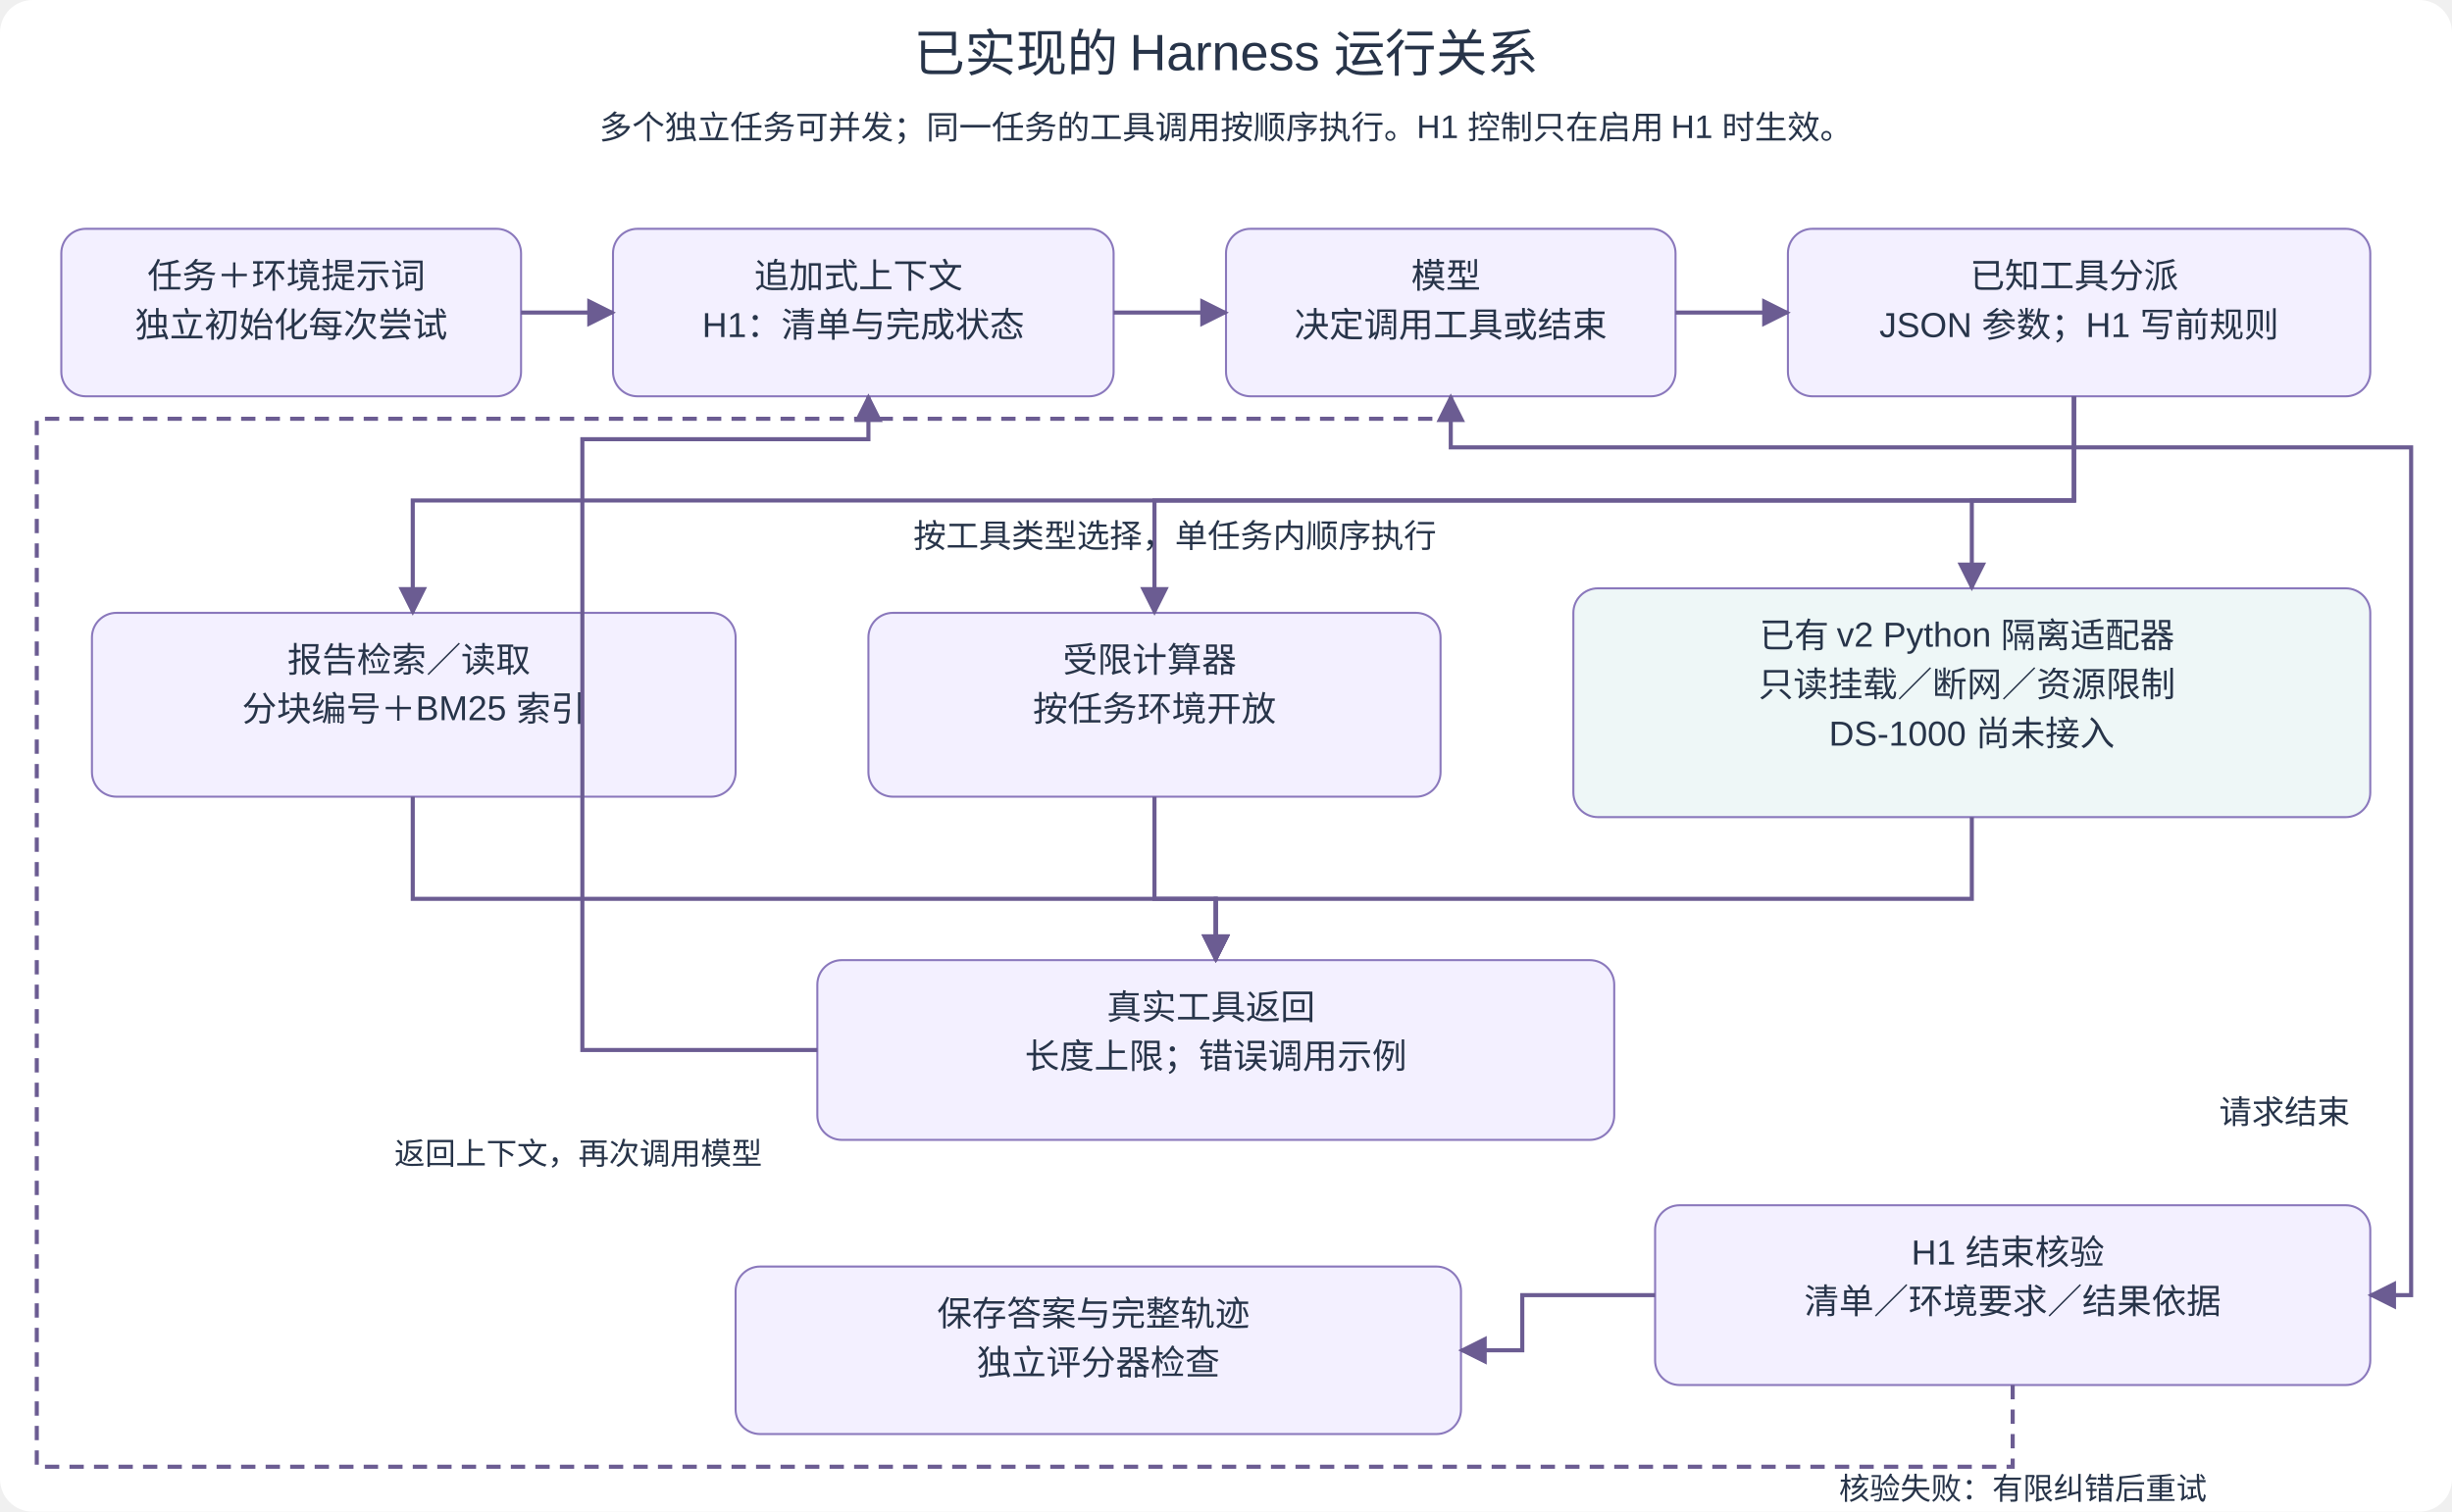
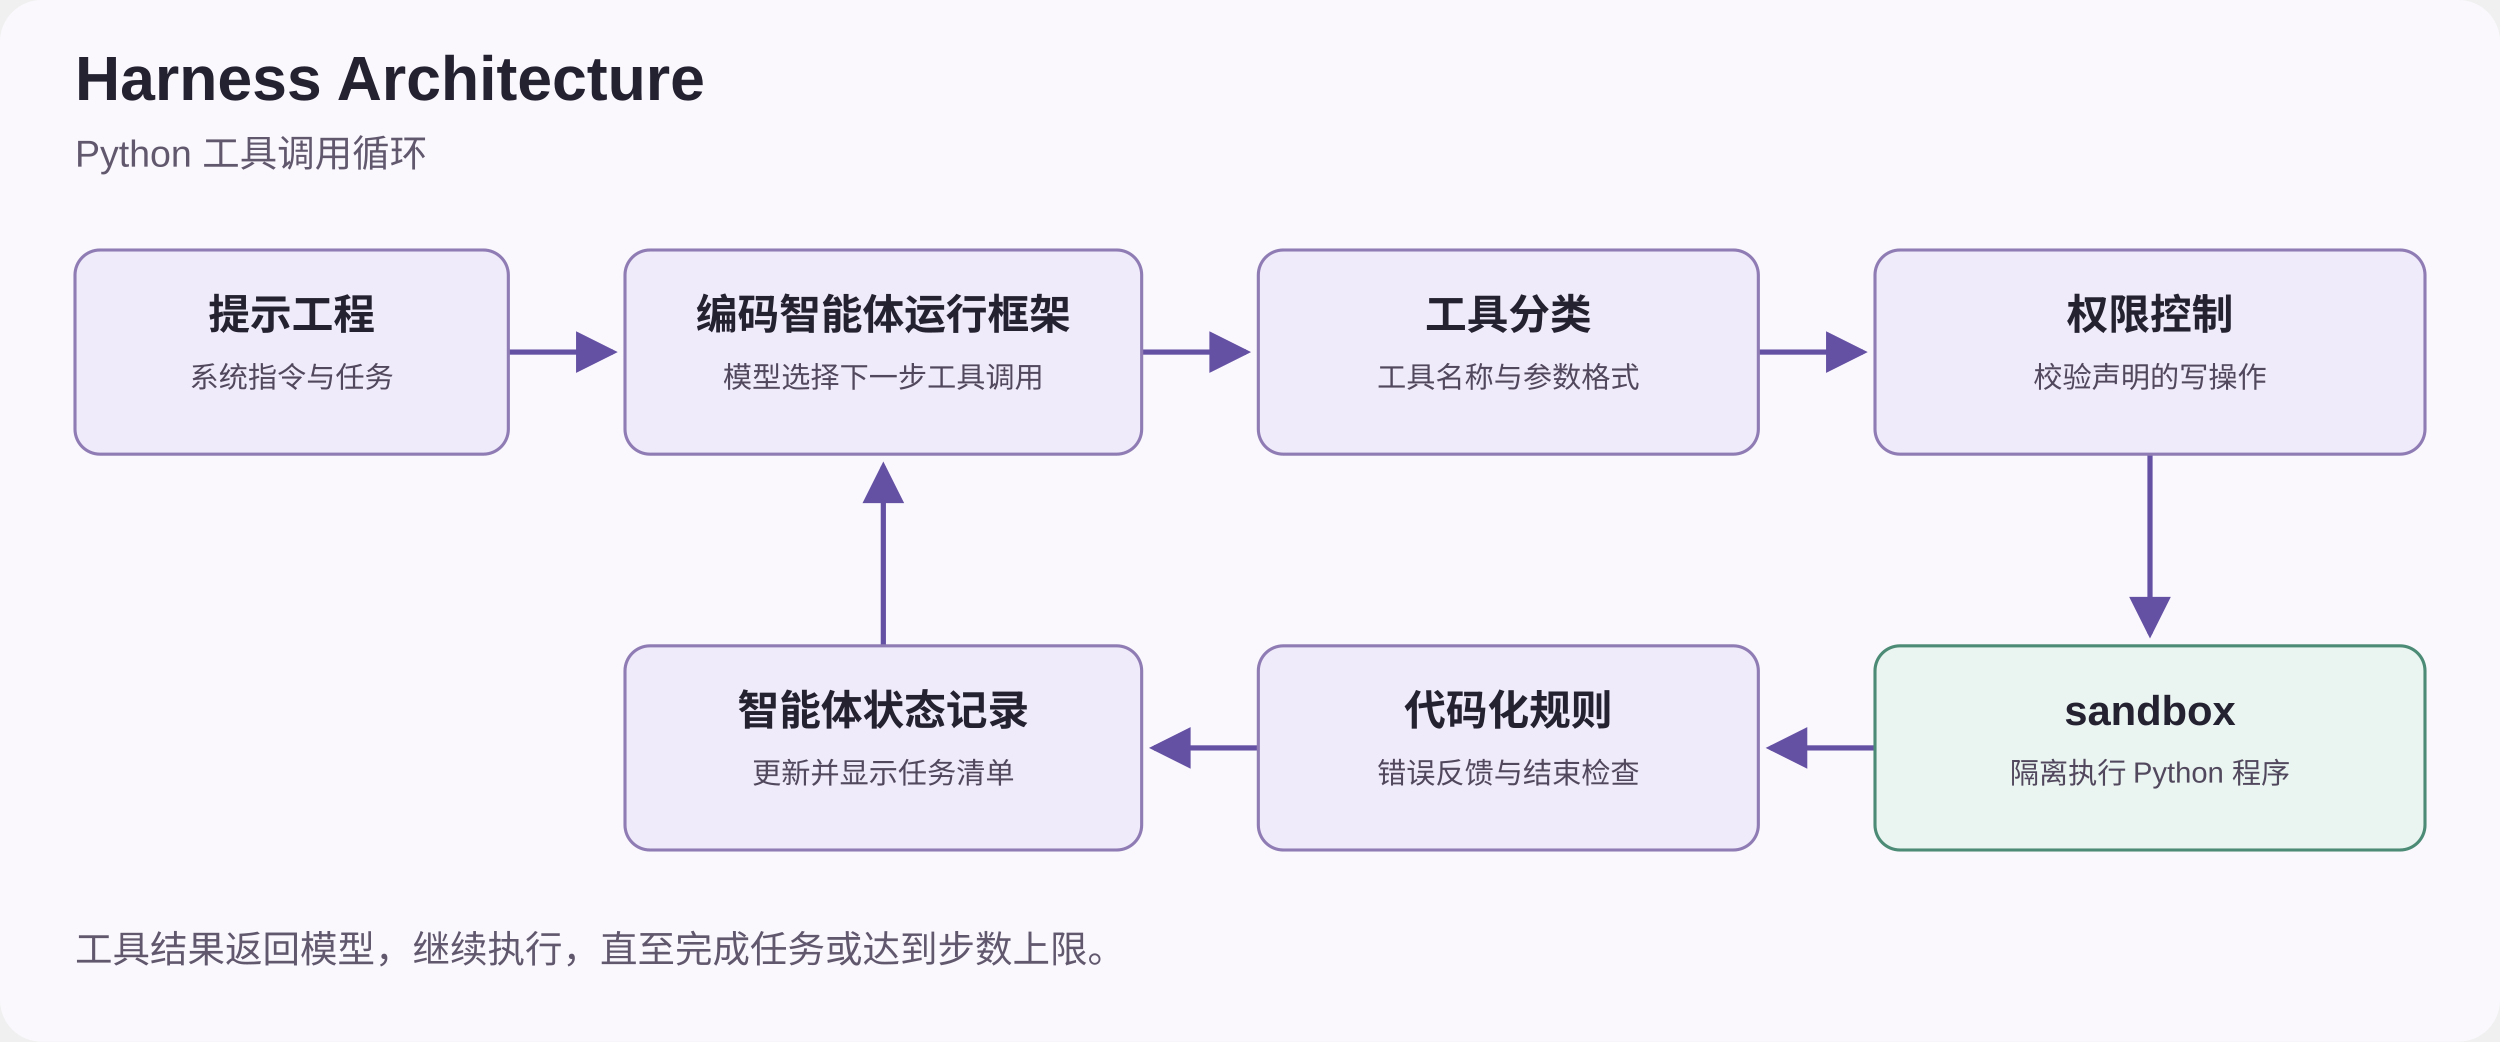
- <svg xmlns="http://www.w3.org/2000/svg" width="1200" height="740" viewBox="0 0 1200 740">
+ <svg xmlns="http://www.w3.org/2000/svg" width="1200" height="500" viewBox="0 0 1200 500" role="img" aria-labelledby="title desc">
  <defs>
-     <marker id="arrow" viewBox="0 0 10 10" refX="9" refY="5" markerWidth="7" markerHeight="7" orient="auto-start-reverse">
-       <path d="M 0 0 L 10 5 L 0 10 z" fill="#6b5c92" />
+     <marker id="arrow" markerWidth="9" markerHeight="9" refX="7" refY="4" orient="auto">
+       <path d="M0 0 L8 4 L0 8 Z" fill="#6551a4" />
    </marker>
  </defs>
-   <rect width="1200" height="740" rx="16" fill="#fff" />
-   <g font-family="Arial,Noto Sans CJK SC,sans-serif">
-     <text x="600" y="35" text-anchor="middle" font-size="25" fill="#273449">
-       <tspan x="600" dy="0">已实现的 Harness 运行关系</tspan>
-     </text>
-     <text x="600" y="68" text-anchor="middle" font-size="16" fill="#273449">
-       <tspan x="600" dy="0">多个独立任务可并发；同一任务的工具调用按顺序执行。H1 控制只在启用 H1 时生效。</tspan>
-     </text>
-     <rect x="30" y="112" width="225" height="82" rx="12" fill="#f3f0ff" stroke="#8a78bc" />
-     <text x="142.5" y="141" text-anchor="middle" font-size="17" fill="#273449">
-       <tspan x="142.5" dy="0">任务＋环境提示词</tspan>
-       <tspan x="142.5" dy="24">独立初始化每次尝试</tspan>
-     </text>
-     <rect x="300" y="112" width="245" height="82" rx="12" fill="#f3f0ff" stroke="#8a78bc" />
-     <text x="422.5" y="141" text-anchor="middle" font-size="17" fill="#273449">
-       <tspan x="422.5" dy="0">追加式上下文</tspan>
-       <tspan x="422.5" dy="24">H1：清单与完成状态</tspan>
-     </text>
-     <rect x="600" y="112" width="220" height="82" rx="12" fill="#f3f0ff" stroke="#8a78bc" />
-     <text x="710.0" y="141" text-anchor="middle" font-size="17" fill="#273449">
-       <tspan x="710.0" dy="0">模型</tspan>
-       <tspan x="710.0" dy="24">决定调用工具或结束</tspan>
-     </text>
-     <rect x="875" y="112" width="285" height="82" rx="12" fill="#f3f0ff" stroke="#8a78bc" />
-     <text x="1017.5" y="141" text-anchor="middle" font-size="17" fill="#273449">
-       <tspan x="1017.5" dy="0">已知工具分派</tspan>
-       <tspan x="1017.5" dy="24">JSON 参数；H1 写前规则</tspan>
-     </text>
-     <path d="M255 153 H300" fill="none" stroke="#6b5c92" stroke-width="2" marker-end="url(#arrow)" />
-     <path d="M545 153 H600" fill="none" stroke="#6b5c92" stroke-width="2" marker-end="url(#arrow)" />
-     <path d="M820 153 H875" fill="none" stroke="#6b5c92" stroke-width="2" marker-end="url(#arrow)" />
-     <rect x="45" y="300" width="315" height="90" rx="12" fill="#f3f0ff" stroke="#8a78bc" />
-     <text x="202.5" y="329" text-anchor="middle" font-size="17" fill="#273449">
-       <tspan x="202.5" dy="0">报告检索／读取</tspan>
-       <tspan x="202.5" dy="24">分块编号＋BM25 索引</tspan>
-     </text>
-     <rect x="425" y="300" width="280" height="90" rx="12" fill="#f3f0ff" stroke="#8a78bc" />
-     <text x="565.0" y="329" text-anchor="middle" font-size="17" fill="#273449">
-       <tspan x="565.0" dy="0">受限计算器</tspan>
-       <tspan x="565.0" dy="24">按任务环境开放</tspan>
-     </text>
-     <rect x="770" y="288" width="390" height="112" rx="12" fill="#eef7f7" stroke="#8a78bc" />
-     <text x="965.0" y="317" text-anchor="middle" font-size="17" fill="#273449">
-       <tspan x="965.0" dy="0">已有 v2 Python 隔离适配器</tspan>
-       <tspan x="965.0" dy="24">只读挂载／断网／资源限制</tspan>
-       <tspan x="965.0" dy="24">DS-1000 尚未接入</tspan>
-     </text>
-     <path d="M1015 194 V245 H202 V300" fill="none" stroke="#6b5c92" stroke-width="2" marker-end="url(#arrow)" />
-     <path d="M1015 194 V245 H565 V300" fill="none" stroke="#6b5c92" stroke-width="2" marker-end="url(#arrow)" />
-     <path d="M1015 194 V245 H965 V288" fill="none" stroke="#6b5c92" stroke-width="2" marker-end="url(#arrow)" />
-     <text x="575" y="268" text-anchor="middle" font-size="16" fill="#273449">
-       <tspan x="575" dy="0">按工具类型选择，单任务内顺序执行</tspan>
-     </text>
-     <rect x="400" y="470" width="390" height="88" rx="12" fill="#f3f0ff" stroke="#8a78bc" />
-     <text x="595.0" y="499" text-anchor="middle" font-size="17" fill="#273449">
-       <tspan x="595.0" dy="0">真实工具返回</tspan>
-       <tspan x="595.0" dy="24">长度上限；错误调用示例</tspan>
-     </text>
-     <path d="M202 390 V440 H595 V470" fill="none" stroke="#6b5c92" stroke-width="2" marker-end="url(#arrow)" />
-     <path d="M565 390 V440 H595 V470" fill="none" stroke="#6b5c92" stroke-width="2" marker-end="url(#arrow)" />
-     <path d="M965 400 V440 H595 V470" fill="none" stroke="#6b5c92" stroke-width="2" marker-end="url(#arrow)" />
-     <path d="M400 514 H285 V215 H425 V194" fill="none" stroke="#6b5c92" stroke-width="2" marker-end="url(#arrow)" />
-     <text x="283" y="570" text-anchor="middle" font-size="15" fill="#273449">
-       <tspan x="283" dy="0">返回上下文，再次调用模型</tspan>
-     </text>
-     <rect x="810" y="590" width="350" height="88" rx="12" fill="#f3f0ff" stroke="#8a78bc" />
-     <text x="985.0" y="619" text-anchor="middle" font-size="17" fill="#273449">
-       <tspan x="985.0" dy="0">H1 结束核验</tspan>
-       <tspan x="985.0" dy="24">清单／环境要求／结果依据</tspan>
-     </text>
-     <rect x="360" y="620" width="355" height="82" rx="12" fill="#f3f0ff" stroke="#8a78bc" />
-     <text x="537.5" y="649" text-anchor="middle" font-size="17" fill="#273449">
-       <tspan x="537.5" dy="0">保存答案与完整轨迹</tspan>
-       <tspan x="537.5" dy="24">独立评分器检查</tspan>
-     </text>
-     <path d="M710 194 V219 H1180 V634 H1160" fill="none" stroke="#6b5c92" stroke-width="2" marker-end="url(#arrow)" />
-     <text x="1118" y="550" text-anchor="middle" font-size="16" fill="#273449">
-       <tspan x="1118" dy="0">请求结束</tspan>
-     </text>
-     <path d="M810 634 H745 V661 H715" fill="none" stroke="#6b5c92" stroke-width="2" marker-end="url(#arrow)" />
-     <path d="M985 678 V718 H18 V205 H710 V194" fill="none" stroke="#6b5c92" stroke-width="2" marker-end="url(#arrow)" stroke-dasharray="7 5" />
-     <text x="990" y="734" text-anchor="middle" font-size="15" fill="#273449">
-       <tspan x="990" dy="0">核验失败：有限纠错后重试</tspan>
-     </text>
+   <style>text{font-family:Arial,"Noto Sans CJK SC","Microsoft YaHei",sans-serif;fill:#242131}.heading{font-size:30px;font-weight:700}.subtitle{font-size:18px;fill:#61586e}.node-title{font-size:20px;font-weight:700}.node-detail{font-size:14px;fill:#51485d}.edge{fill:none;stroke:#6551a4;stroke-width:2.5;marker-end:url(#arrow)}</style>
+   <rect width="1200" height="500" rx="20" fill="#faf8fd" />
+   <text x="36" y="48" class="heading">Harness Architecture</text>
+   <text x="36" y="80" class="subtitle">Python 工具调用循环</text>
+   <path class="edge" d="M244 169 H294" />
+   <path class="edge" d="M548 169 H598" />
+   <path class="edge" d="M844 169 H894" />
+   <path class="edge" d="M1032 218 V304" />
+   <path class="edge" d="M900 359 H850" />
+   <path class="edge" d="M604 359 H554" />
+   <path class="edge" d="M424 310 V224" />
+   <g class="runtime-node">
+     <rect x="36" y="120" width="208" height="98" rx="12" fill="#f0ebfa" stroke="#8f7cb4" stroke-width="1.5" />
+     <text class="node-title" x="140.0" y="158" text-anchor="middle">提示工程</text>
+     <text class="node-detail" x="140.0" y="186" text-anchor="middle">系统指令与任务</text>
  </g>
+   <g class="runtime-node">
+     <rect x="300" y="120" width="248" height="98" rx="12" fill="#f0ebfa" stroke="#8f7cb4" stroke-width="1.5" />
+     <text class="node-title" x="424.0" y="158" text-anchor="middle">编码智能体运行框架</text>
+     <text class="node-detail" x="424.0" y="186" text-anchor="middle">模型选择下一步工具调用</text>
+   </g>
+   <g class="runtime-node">
+     <rect x="604" y="120" width="240" height="98" rx="12" fill="#f0ebfa" stroke="#8f7cb4" stroke-width="1.5" />
+     <text class="node-title" x="724.0" y="158" text-anchor="middle">工具分类</text>
+     <text class="node-detail" x="724.0" y="186" text-anchor="middle">工具名称与参数格式</text>
+   </g>
+   <g class="runtime-node">
+     <rect x="900" y="120" width="264" height="98" rx="12" fill="#f0ebfa" stroke="#8f7cb4" stroke-width="1.5" />
+     <text class="node-title" x="1032.0" y="158" text-anchor="middle">权限控制</text>
+     <text class="node-detail" x="1032.0" y="186" text-anchor="middle">校验声明的写操作</text>
+   </g>
+   <g class="runtime-node">
+     <rect x="900" y="310" width="264" height="98" rx="12" fill="#eaf4f0" stroke="#4c8b75" stroke-width="1.5" />
+     <text class="node-title" x="1032.0" y="348" text-anchor="middle">sandbox</text>
+     <text class="node-detail" x="1032.0" y="376" text-anchor="middle">隔离执行 Python 程序</text>
+   </g>
+   <g class="runtime-node">
+     <rect x="604" y="310" width="240" height="98" rx="12" fill="#f0ebfa" stroke="#8f7cb4" stroke-width="1.5" />
+     <text class="node-title" x="724.0" y="348" text-anchor="middle">代码化规则</text>
+     <text class="node-detail" x="724.0" y="376" text-anchor="middle">错误反馈与结束检查</text>
+   </g>
+   <g class="runtime-node">
+     <rect x="300" y="310" width="248" height="98" rx="12" fill="#f0ebfa" stroke="#8f7cb4" stroke-width="1.5" />
+     <text class="node-title" x="424.0" y="348" text-anchor="middle">智能体状态记录</text>
+     <text class="node-detail" x="424.0" y="376" text-anchor="middle">更新并显示任务清单</text>
+   </g>
+   <text x="36" y="462" class="subtitle">工具结果返回模型，继续执行，直至完成任务或达到步数上限。</text>
</svg>
